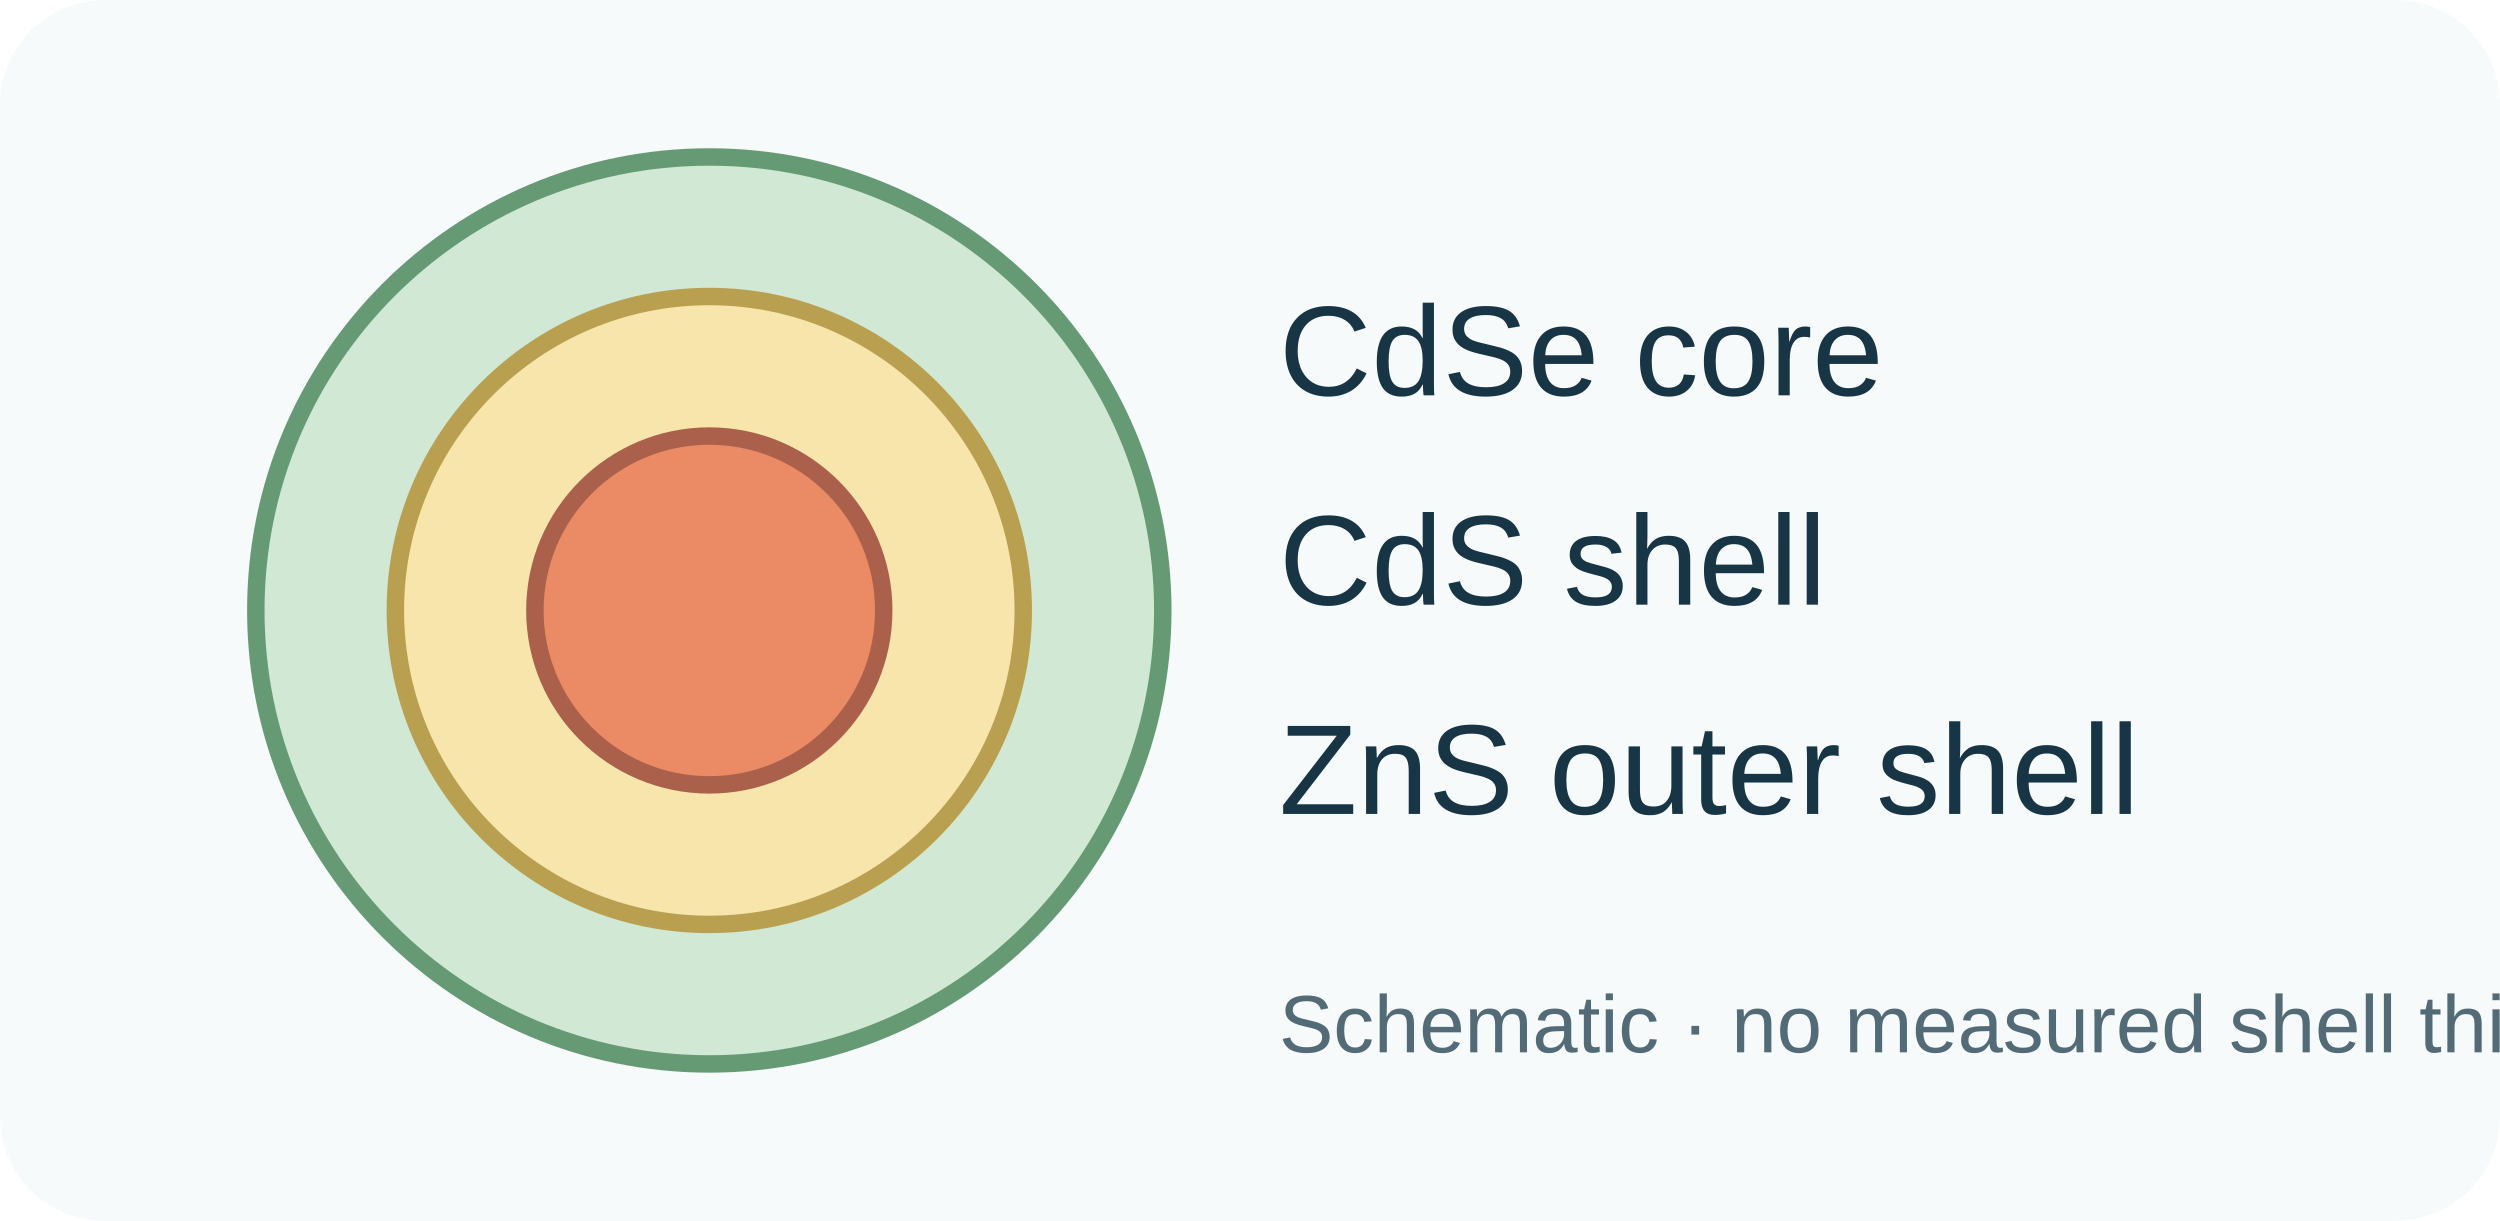
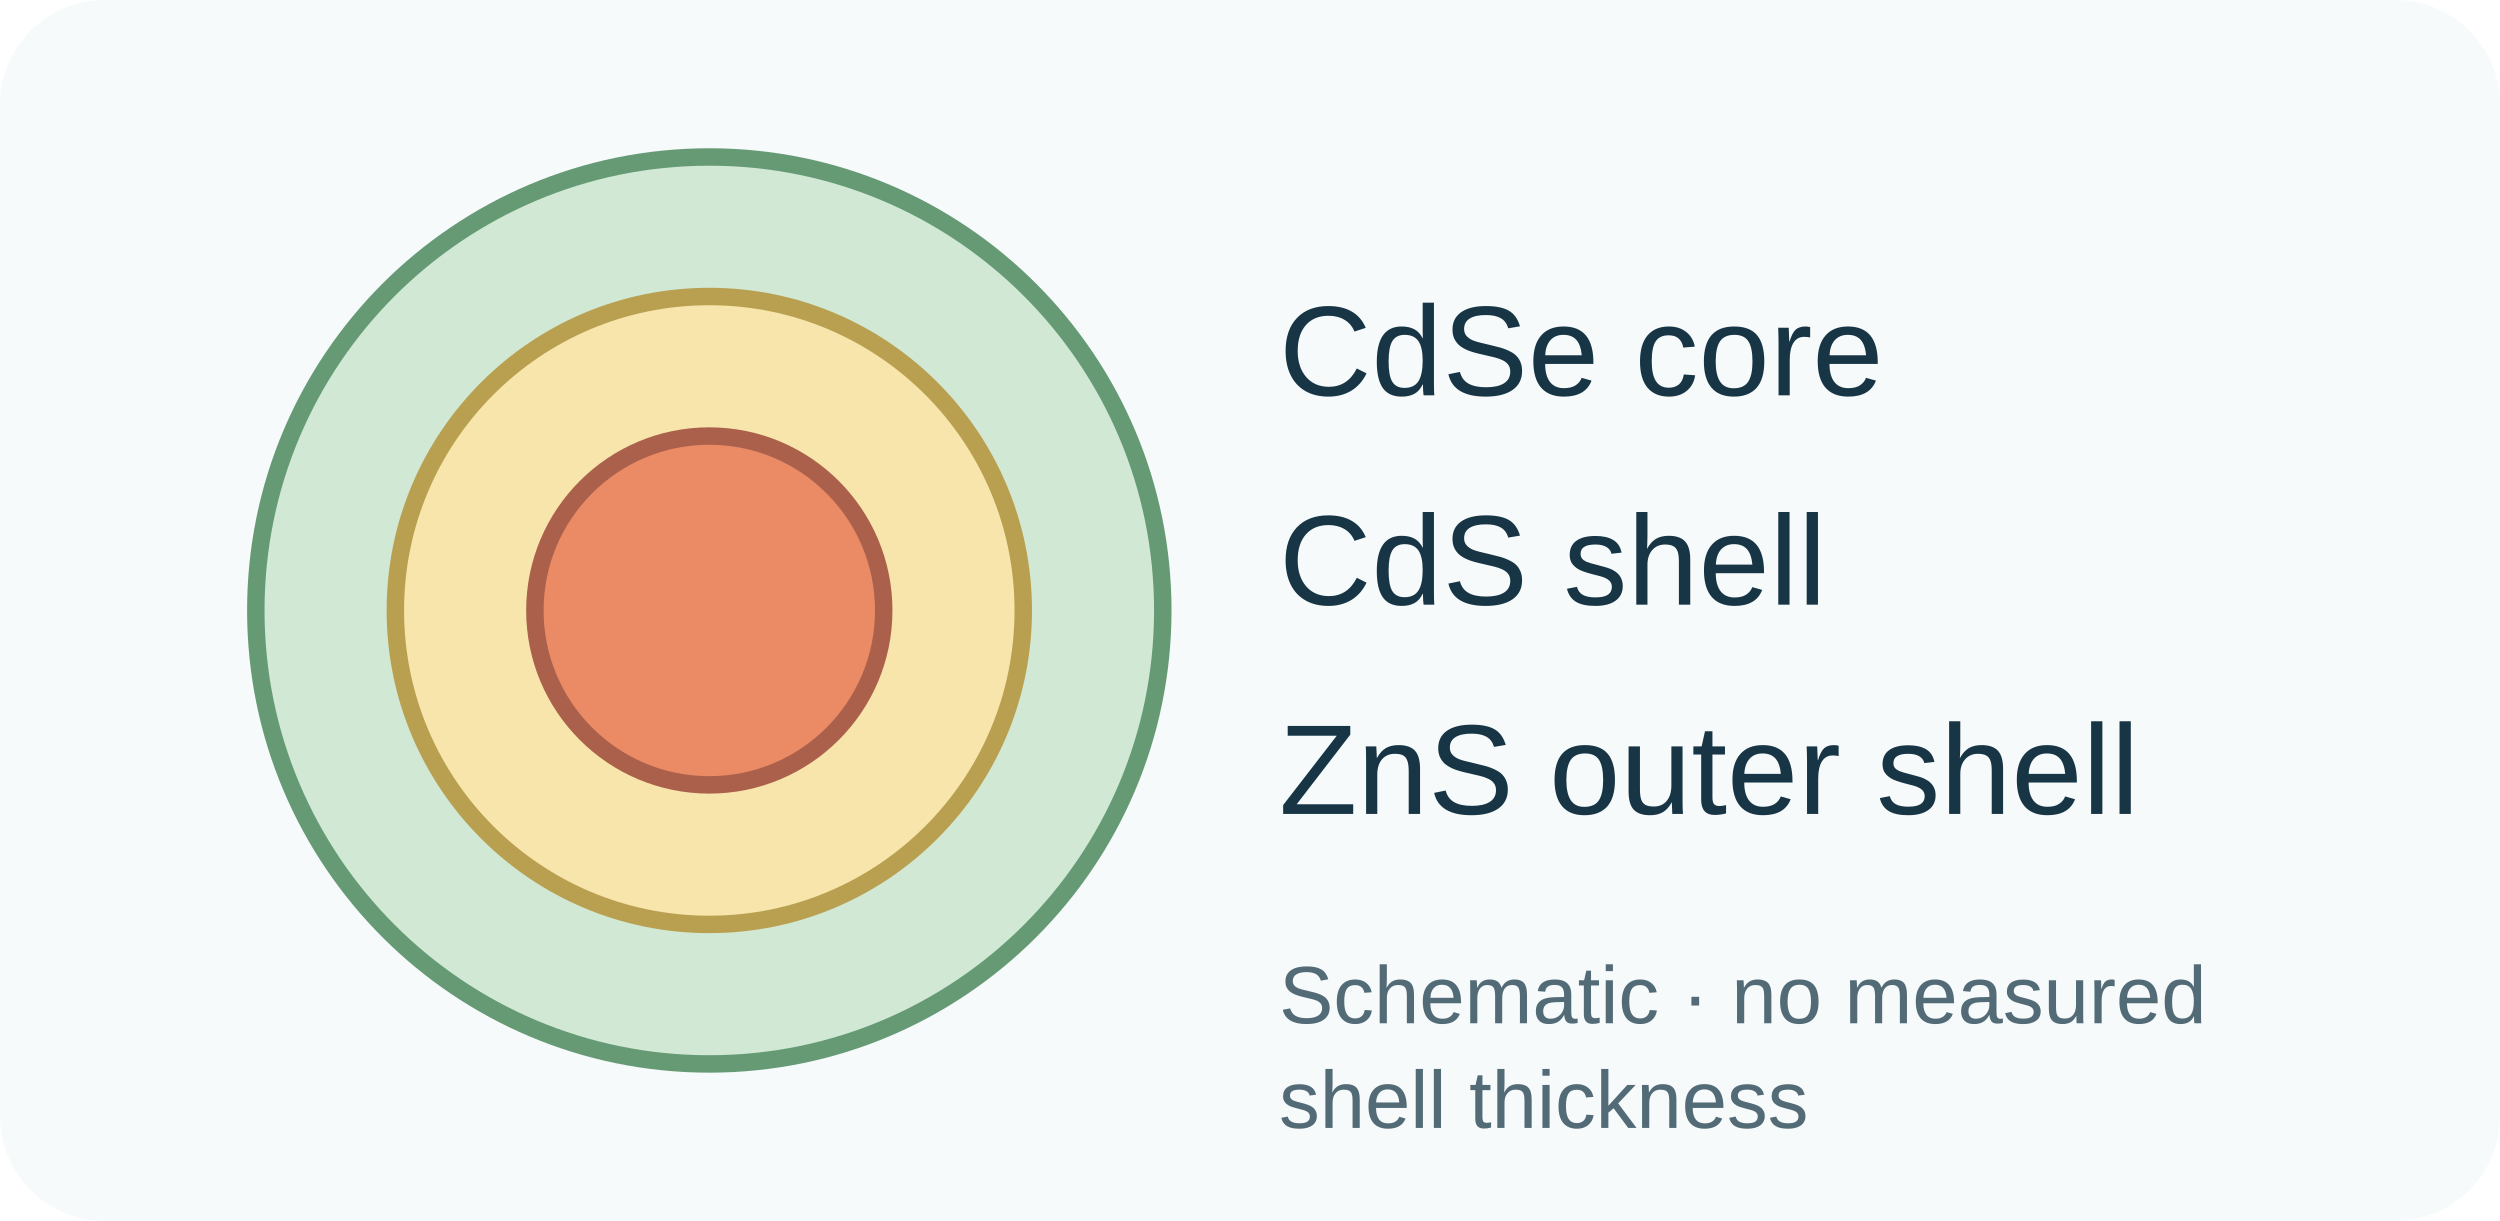
<svg xmlns="http://www.w3.org/2000/svg" viewBox="0 0 430 210" role="img" aria-label="Symbolic CdSe/CdS/ZnS core multishell QD, not measured coordinates">
  <rect width="430" height="210" rx="18" fill="#f6fafb" />
  <circle cx="122" cy="105" r="78" fill="#d1e8d4" stroke="#659a75" stroke-width="3" />
  <circle cx="122" cy="105" r="54" fill="#f7e5ab" stroke="#b9a050" stroke-width="3" />
  <circle cx="122" cy="105" r="30" fill="#ea8b66" stroke="#ab604b" stroke-width="3" />
  <text x="220" y="68" font-size="22" font-family="Arial" fill="#173545">CdSe core</text>
  <text x="220" y="104" font-size="22" font-family="Arial" fill="#173545">CdS shell</text>
  <text x="220" y="140" font-size="22" font-family="Arial" fill="#173545">ZnS outer shell</text>
-   <text x="220" y="181" font-size="14" font-family="Arial" fill="#536b77">Schematic · no measured shell thickness</text>
+   <text x="220" y="176" font-size="14" font-family="Arial" fill="#536b77">Schematic · no measured</text>
+   <text x="220" y="194" font-size="14" font-family="Arial" fill="#536b77">shell thickness</text>
</svg>
